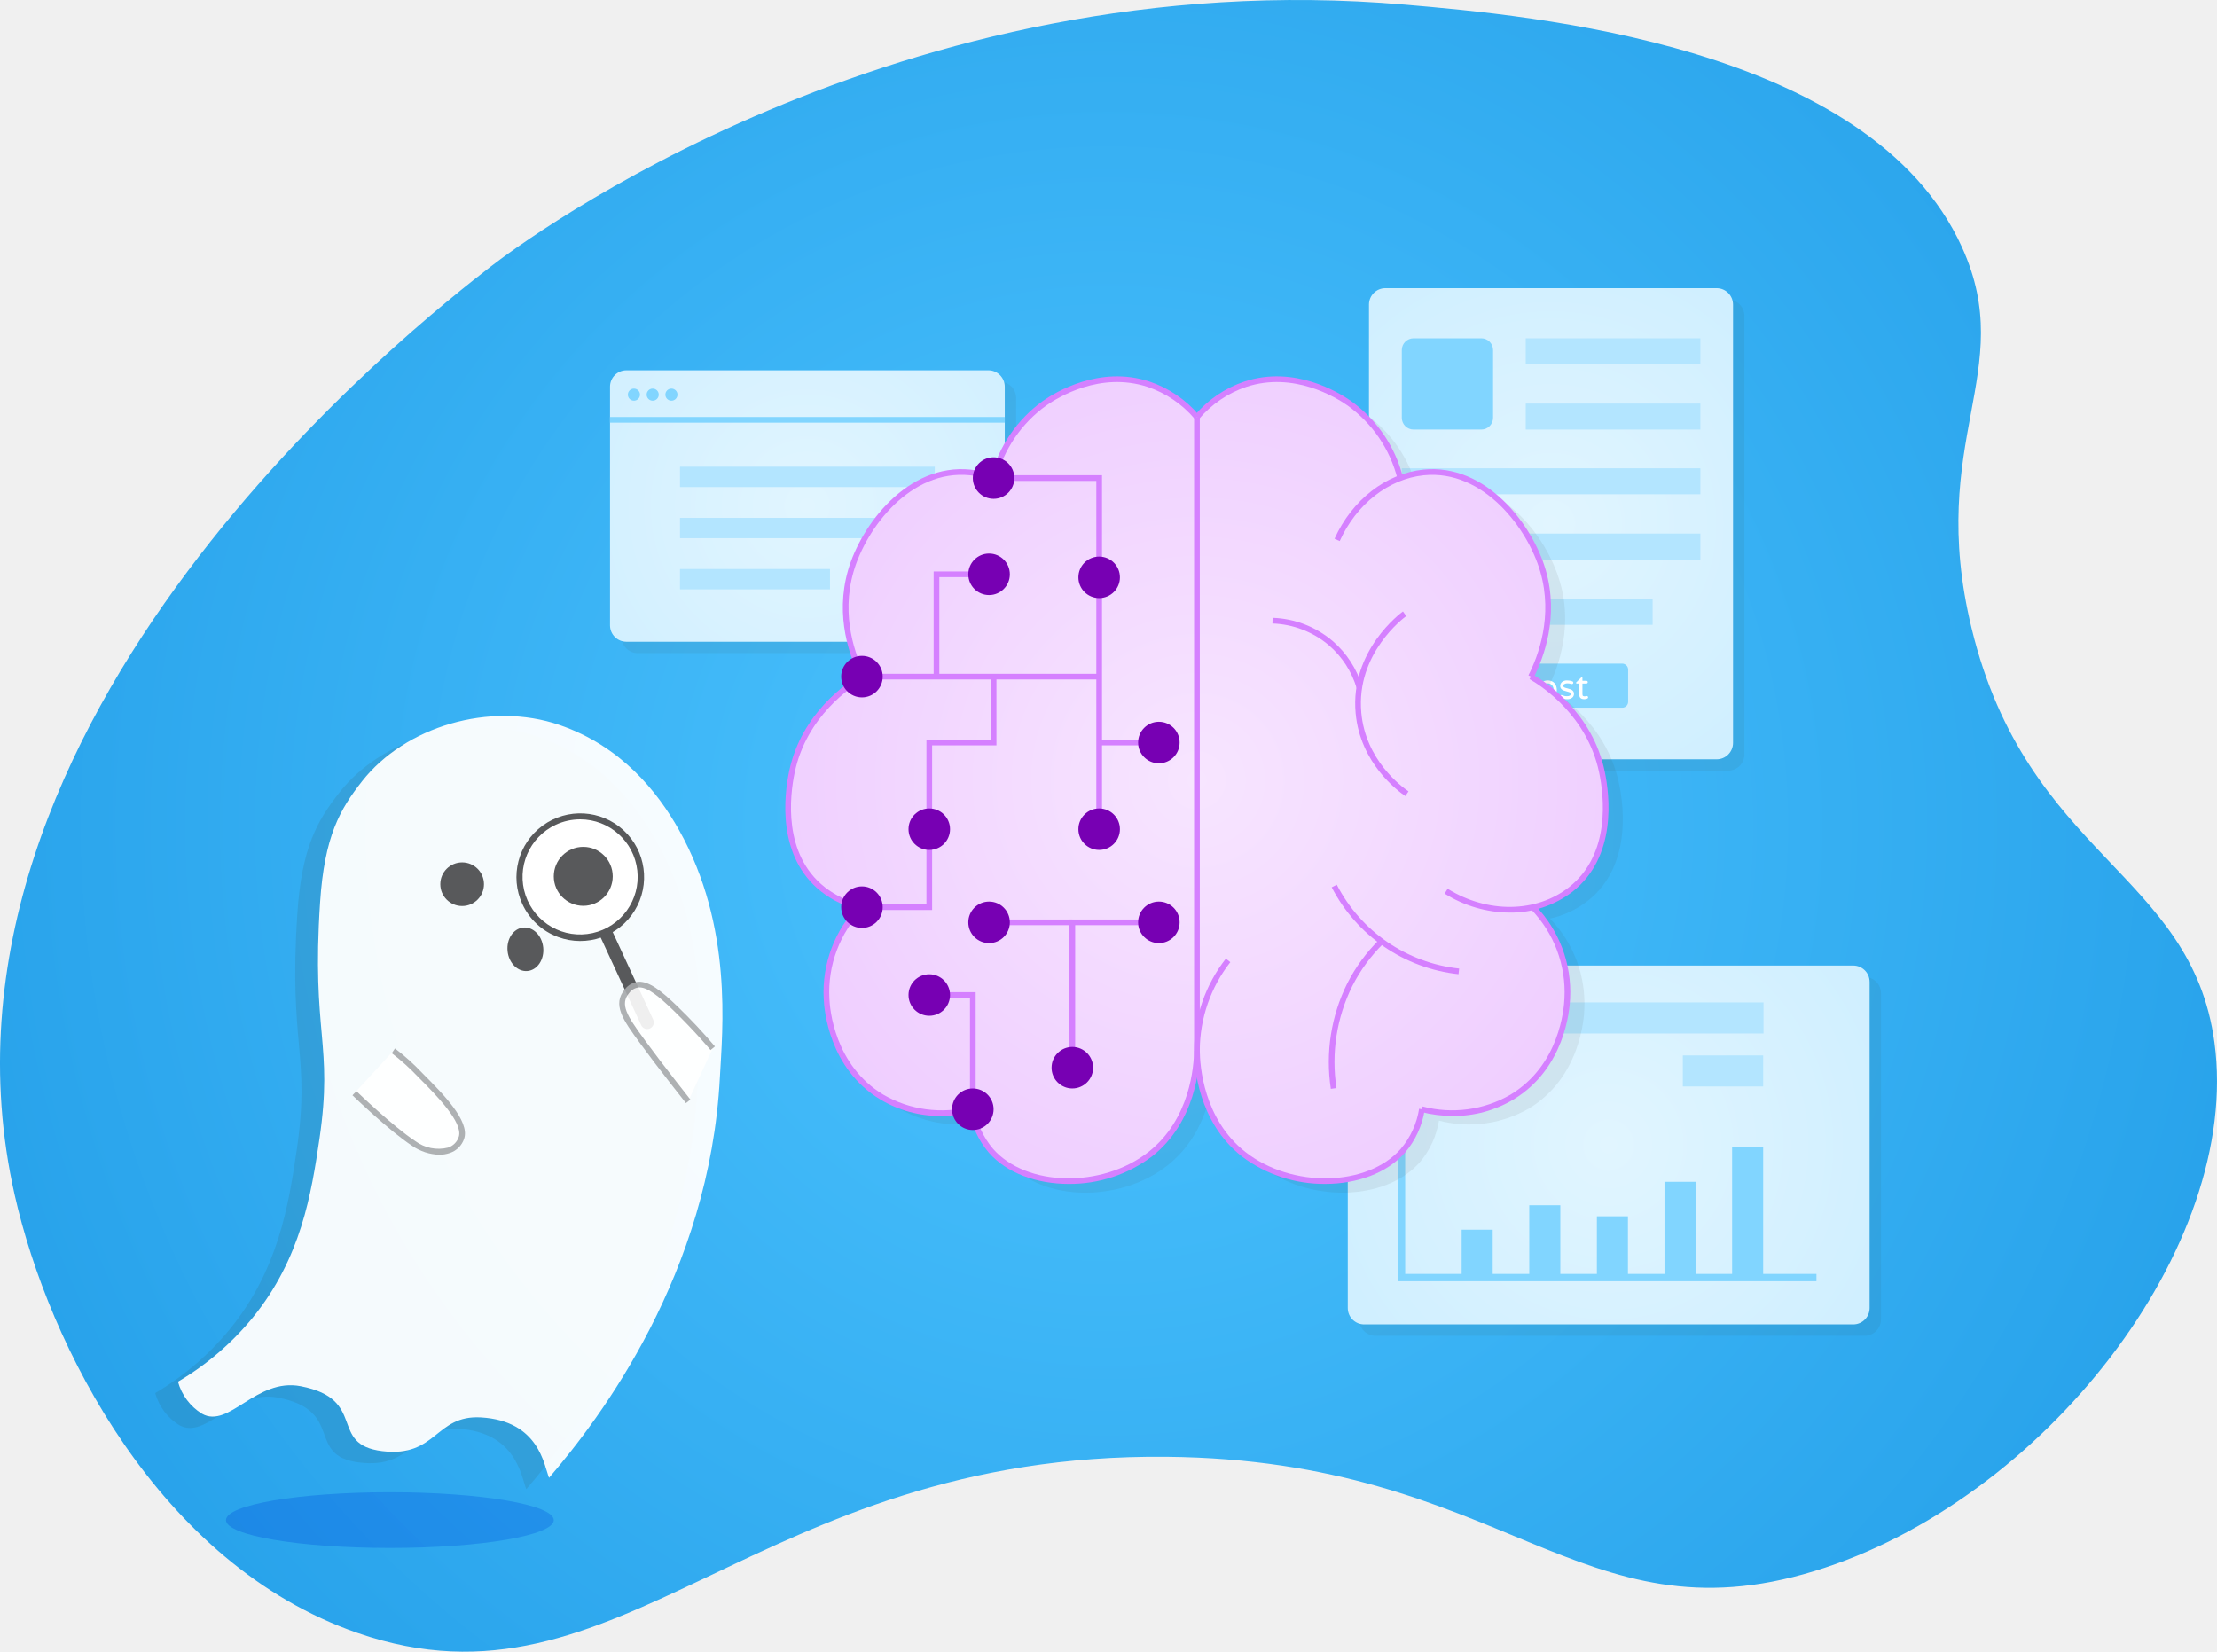
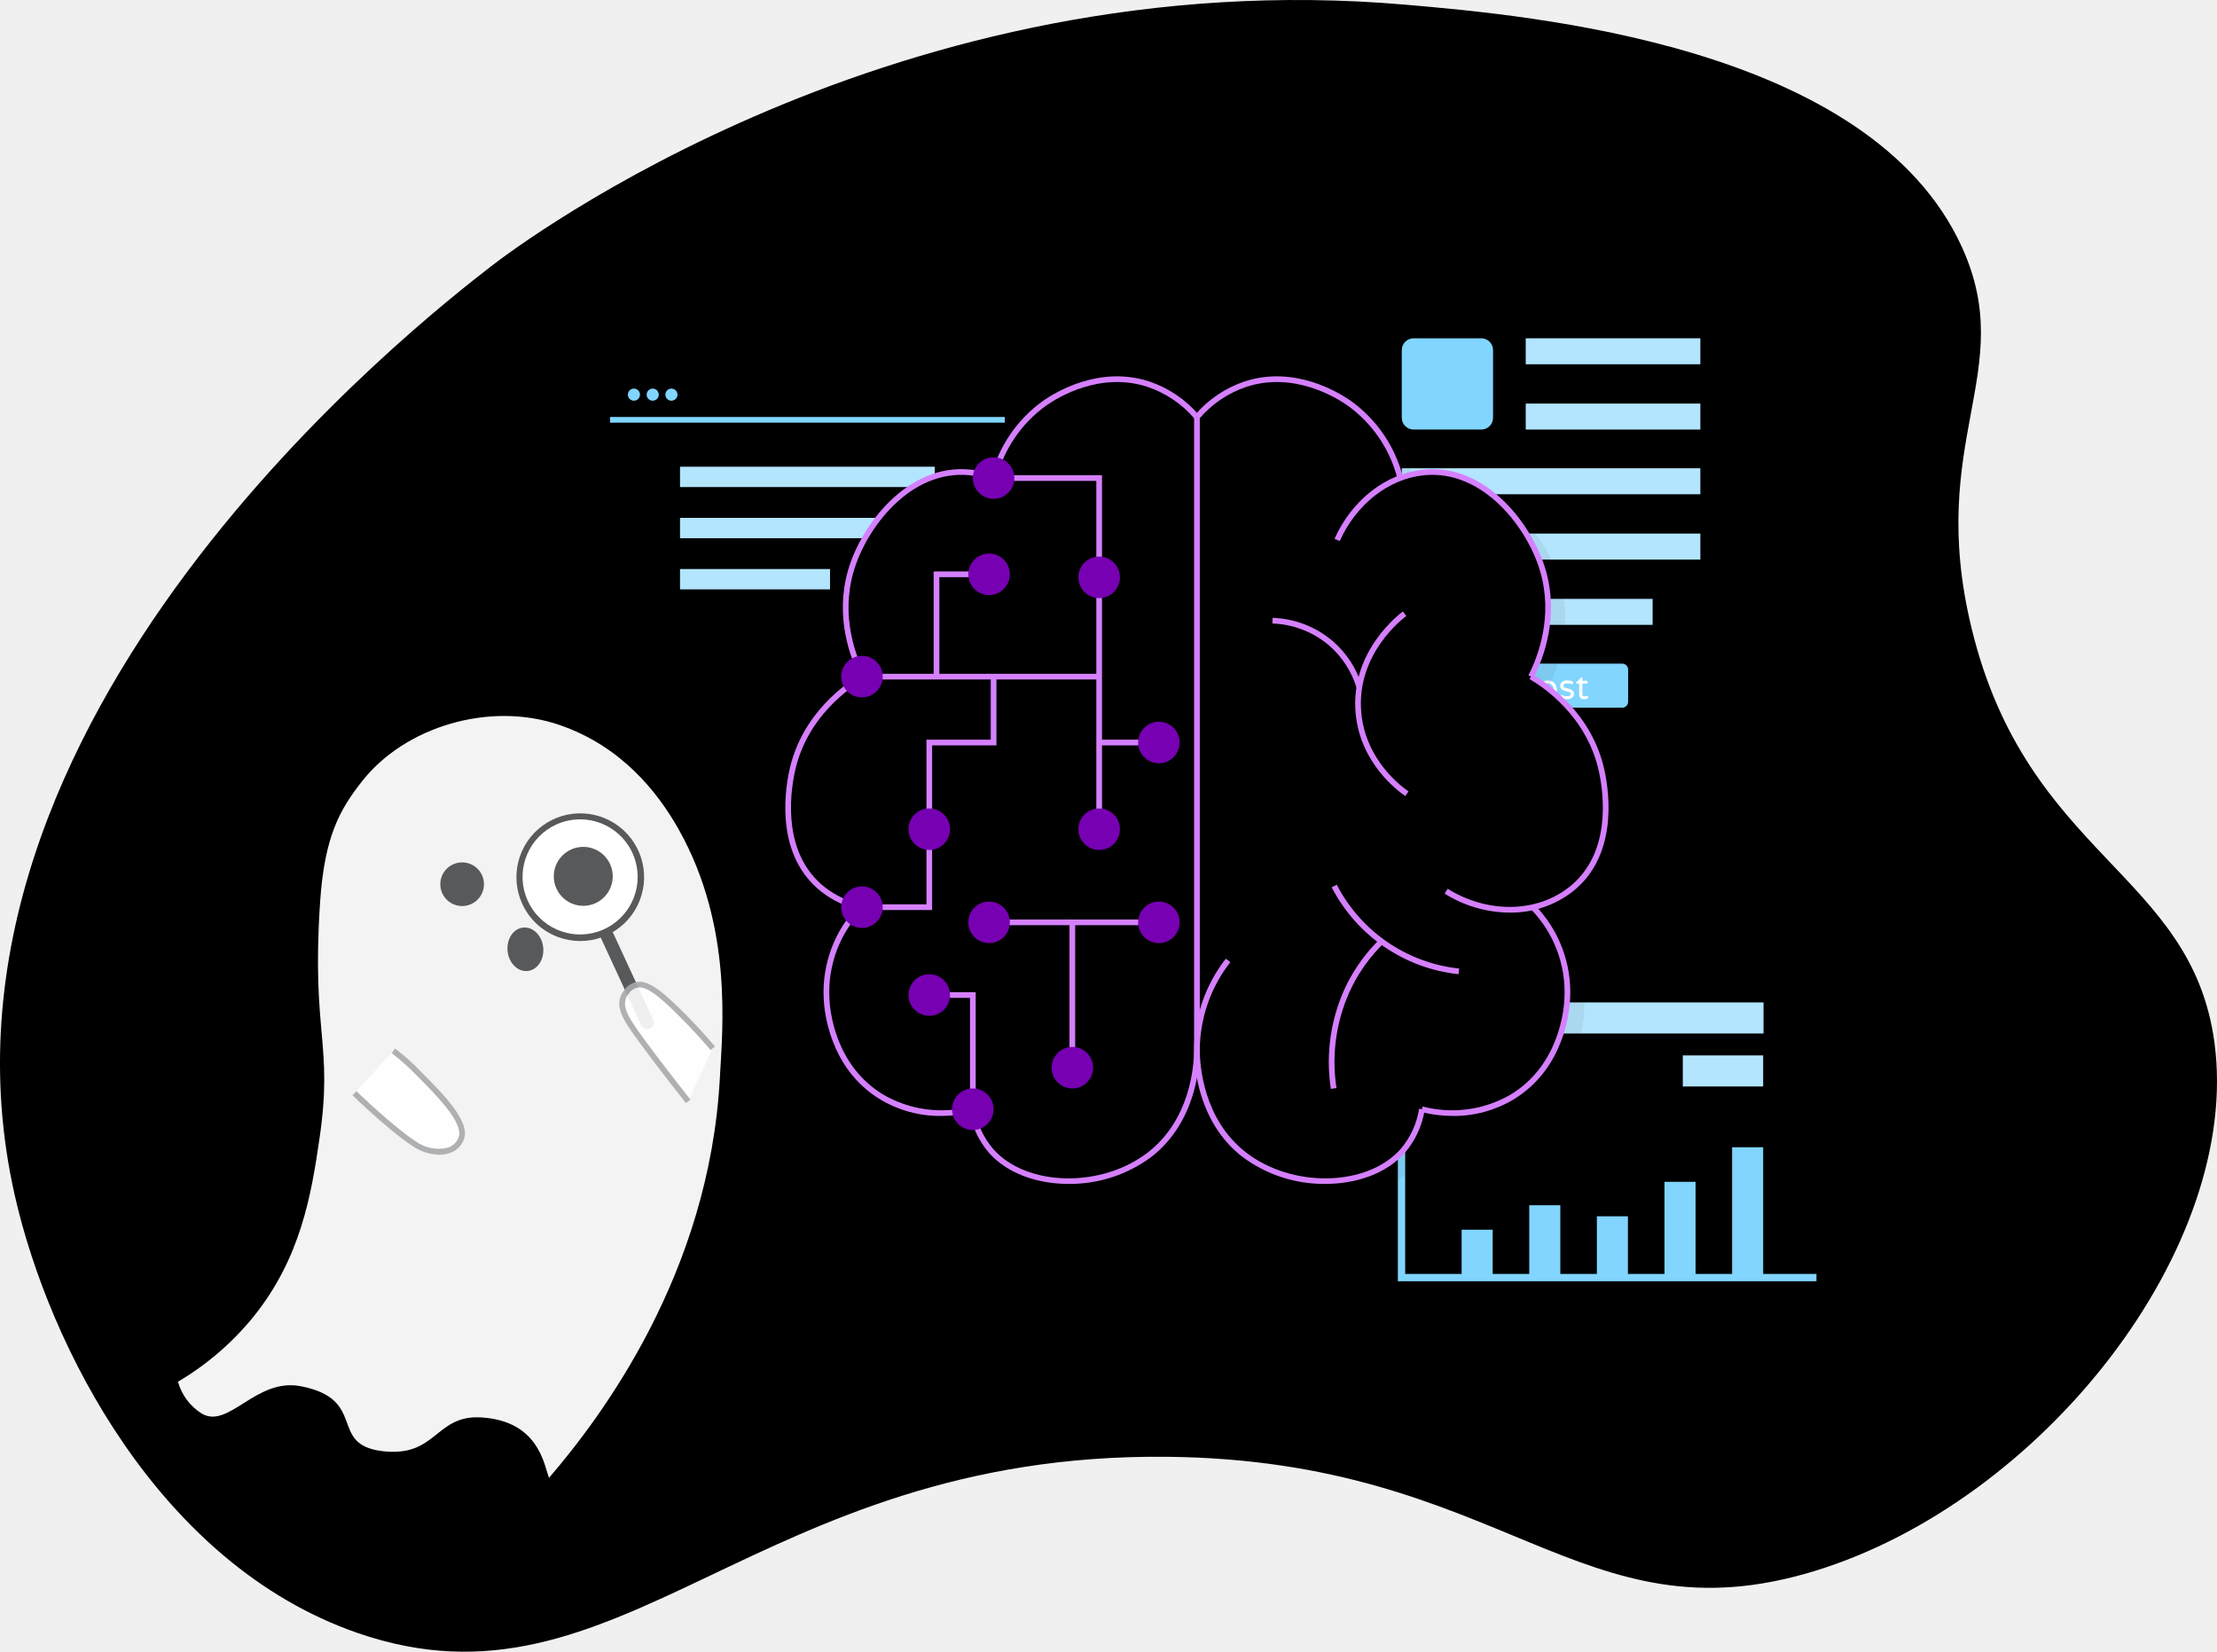
<svg xmlns="http://www.w3.org/2000/svg" xmlns:xlink="http://www.w3.org/1999/xlink" width="389.817" height="290.44" viewBox="0 0 389.817 290.44">
  <defs>
    <radialGradient id="a" cx="194.909" cy="145.22" r="361.437" gradientTransform="matrix(-1, 0, 0, 1, 389.8169, 0)" gradientUnits="userSpaceOnUse">
-       <stop offset="0" stop-color="#4dc4ff" />
-       <stop offset="1" stop-color="#0c89db" />
+       <stop offset="0" stopColor="#4dc4ff" />
+       <stop offset="1" stopColor="#0c89db" />
    </radialGradient>
    <radialGradient id="b" cx="115.103" cy="92.096" r="132.875" gradientTransform="translate(157.6114)" gradientUnits="userSpaceOnUse">
-       <stop offset="0" stop-color="#e1f5ff" />
-       <stop offset="1" stop-color="#b3e5ff" />
+       <stop offset="0" stopColor="#e1f5ff" />
+       <stop offset="1" stopColor="#b3e5ff" />
    </radialGradient>
    <radialGradient id="c" cx="104.959" cy="201.335" r="140.439" gradientTransform="translate(177.8992)" xlink:href="#b" />
    <radialGradient id="d" cx="141.965" cy="88.98" r="125.808" gradientTransform="matrix(1, 0, 0, 1, 0, 0)" xlink:href="#b" />
    <radialGradient id="e" cx="176.849" cy="137.197" r="171.422" gradientTransform="translate(33.6021)" gradientUnits="userSpaceOnUse">
-       <stop offset="0" stop-color="#f7e5ff" />
-       <stop offset="1" stop-color="#e6b3ff" />
+       <stop offset="0" stopColor="#f7e5ff" />
+       <stop offset="1" stopColor="#e6b3ff" />
    </radialGradient>
  </defs>
  <g style="isolation:isolate">
    <path d="M205.183,256.165c59.339.597,72.466,32.753,113.86,20.093,40.157-12.281,75.161-57.028,70.325-92.93-4.032-29.936-32.924-32.646-42.697-72.837-8.062-33.152,8.246-45.086-1.675-66.977C328.854,7.895,269.012,2.717,247.043.817,157.659-6.918,91.619,42.737,86.3,46.863,74.437,56.065-16.319,126.464,2.579,210.118c5.991,26.519,25.388,64.935,60.279,77.023C109.173,303.187,132.546,255.435,205.183,256.165Z" fill="url(#a)" />
    <path d="M92.538,261.861c9.077-10.559,28.234-35.902,30.04-70.407.433-8.269,2.368-26.464-7.187-43.506-3.843-6.854-10.237-14.748-20.976-18.453-12.314-4.248-27.236.314-34.734,9.857-3.89,4.95-6.625,9.624-7.402,21.338-1.535,23.149,2.362,24.775-.108,41.559-1.423,9.675-3.232,21.001-11.735,31.448a49.501,49.501,0,0,1-13.143,11.265,9.643,9.643,0,0,0,4.225,5.633c4.748,2.705,9.505-6.366,17.367-4.84,11.845,2.298,4.758,10.246,14.316,11.412,9.622,1.173,9.27-6.395,17.367-5.926C90.794,251.834,91.659,259.663,92.538,261.861Z" fill="#58595b" opacity="0.15" style="mix-blend-mode:darken" />
    <path d="M96.538,259.861c9.077-10.559,28.234-35.902,30.04-70.407.433-8.269,2.368-26.464-7.187-43.506-3.843-6.854-10.237-14.748-20.976-18.453-12.314-4.248-27.236.314-34.734,9.857-3.89,4.95-6.625,9.624-7.402,21.338-1.535,23.149,2.362,24.775-.108,41.559-1.423,9.675-3.232,21.001-11.735,31.448a49.501,49.501,0,0,1-13.143,11.265,9.643,9.643,0,0,0,4.225,5.633c4.748,2.705,9.505-6.366,17.367-4.84,11.845,2.298,4.758,10.246,14.316,11.412,9.622,1.173,9.27-6.395,17.367-5.926C94.794,249.834,95.659,257.663,96.538,259.861Z" fill="#fff" opacity="0.95" />
    <path d="M113.8,180.947a1.161,1.161,0,0,0,1.053-1.649l-7.306-15.804a1.161,1.161,0,0,0-2.107.975l7.306,15.804A1.162,1.162,0,0,0,113.8,180.947Z" fill="#58595b" />
    <circle cx="102.005" cy="154.273" r="10.691" transform="translate(-38.2401 33.7056) rotate(-15.8421)" fill="#fff" />
    <path d="M98.143,164.776a11.118,11.118,0,0,1-6.296-5.807h0a11.225,11.225,0,1,1,6.296,5.807Zm-.414-19.754a10.121,10.121,0,1,0,4.269-.946A10.204,10.204,0,0,0,97.729,145.022Zm-5.438,13.737h0Z" fill="#58595b" />
    <circle cx="81.258" cy="155.482" r="3.839" fill="#58595b" />
    <circle cx="102.555" cy="154.099" r="5.183" fill="#58595b" />
    <ellipse cx="92.381" cy="166.924" rx="3.15" ry="3.839" transform="translate(-16.5468 10.2951) rotate(-5.8552)" fill="#58595b" />
    <g opacity="0.9">
      <path d="M62.322,192.236s6.338,6.14,10.429,8.835c3.579,2.357,7.5,1.808,8.4-1.041s-4.041-7.756-7.249-10.984A38.821,38.821,0,0,0,69.17,184.78" fill="#fff" />
      <path d="M77.23,203.05a5.59,5.59,0,0,0,1.872-.307,3.957,3.957,0,0,0,2.525-2.564c.976-3.092-3.759-7.854-7.216-11.331l-.155-.155a38.876,38.876,0,0,0-4.805-4.325l-.564.826a39.078,39.078,0,0,1,4.659,4.204l.154.155c2.904,2.922,7.766,7.811,6.973,10.325a2.943,2.943,0,0,1-1.907,1.923,6.84,6.84,0,0,1-5.74-1.149c-4.007-2.639-10.293-8.715-10.356-8.776l-.695.719c.26.252,6.417,6.203,10.501,8.894A8.829,8.829,0,0,0,77.23,203.05Z" fill="#a6a8ab" />
    </g>
    <g opacity="0.9">
      <path d="M125.323,184.329a94.643,94.643,0,0,0-6.543-6.991c-3.891-3.759-6.393-5.545-8.519-3.063s-.038,5.134,2.886,9.152,7.857,10.237,7.857,10.237" fill="#fff" />
      <path d="M120.612,193.973l.783-.621c-.049-.062-4.96-6.258-7.844-10.221l-.324-.445c-2.954-4.051-4.299-6.087-2.586-8.087a2.392,2.392,0,0,1,1.698-.97c.032-.001.064-.002.098-.002,1.482,0,3.4,1.562,5.995,4.069,3.748,3.621,6.478,6.917,6.505,6.95l.771-.637a95.968,95.968,0,0,0-6.581-7.032c-2.917-2.818-4.977-4.411-6.835-4.348a3.331,3.331,0,0,0-2.411,1.318c-2.303,2.69-.273,5.473,2.537,9.326l.324.444C115.64,187.7,120.562,193.911,120.612,193.973Z" fill="#a6a8ab" />
    </g>
    <path d="M245.593,52.674h58.243a2.886,2.886,0,0,1,2.886,2.886v77.071a2.886,2.886,0,0,1-2.886,2.886H245.593a2.886,2.886,0,0,1-2.886-2.886V55.56a2.886,2.886,0,0,1,2.886-2.886Z" fill="#58595b" opacity="0.1" style="mix-blend-mode:darken" />
    <path d="M243.593,50.674h58.243a2.886,2.886,0,0,1,2.886,2.886v77.071a2.886,2.886,0,0,1-2.886,2.886H243.593a2.886,2.886,0,0,1-2.886-2.886V53.56a2.886,2.886,0,0,1,2.886-2.886Z" fill="url(#b)" />
    <rect x="246.478" y="59.486" width="16.049" height="16.049" rx="2.075" fill="#81d5ff" />
    <rect x="268.271" y="59.486" width="30.704" height="4.567" fill="#b3e5ff" />
    <rect x="268.271" y="70.968" width="30.704" height="4.567" fill="#b3e5ff" />
    <rect x="246.478" y="82.343" width="52.497" height="4.567" fill="#b3e5ff" />
    <rect x="246.478" y="93.825" width="52.497" height="4.567" fill="#b3e5ff" />
    <rect x="259.178" y="116.695" width="27.097" height="7.75" rx="1.043" fill="#81d5ff" />
    <rect x="246.478" y="105.307" width="44.103" height="4.567" fill="#b3e5ff" />
    <path d="M266.838,122.833a.271.271,0,0,1-.081-.199v-3.81a.284.284,0,0,1,.081-.202.266.266,0,0,1,.199-.084h1.419a2.043,2.043,0,0,1,.965.199,1.229,1.229,0,0,1,.535.511,1.474,1.474,0,0,1,0,1.344,1.229,1.229,0,0,1-.535.511,2.043,2.043,0,0,1-.965.199h-1.133v1.332a.266.266,0,0,1-.084.199.281.281,0,0,1-.202.081A.271.271,0,0,1,266.838,122.833Zm1.562-2.066a1.293,1.293,0,0,0,.893-.243.833.833,0,0,0,0-1.207,1.293,1.293,0,0,0-.893-.243h-1.077v1.693Z" fill="#fff" />
    <path d="M271.301,122.74a1.397,1.397,0,0,1-.557-.582,1.99,1.99,0,0,1,0-1.724,1.398,1.398,0,0,1,.557-.582,1.811,1.811,0,0,1,1.674,0,1.413,1.413,0,0,1,.561.582,1.964,1.964,0,0,1,0,1.724,1.412,1.412,0,0,1-.561.582,1.81,1.81,0,0,1-1.674,0Zm1.329-.43a.948.948,0,0,0,.386-.373,1.246,1.246,0,0,0,.152-.647,1.233,1.233,0,0,0-.152-.641.928.928,0,0,0-.386-.37,1.107,1.107,0,0,0-.983,0,.905.905,0,0,0-.383.37,1.252,1.252,0,0,0-.149.641,1.266,1.266,0,0,0,.149.647.924.924,0,0,0,.383.373,1.075,1.075,0,0,0,.983,0Z" fill="#fff" />
    <path d="M274.418,122.665a.238.238,0,0,1-.105-.206.248.248,0,0,1,.068-.174.226.226,0,0,1,.174-.075.272.272,0,0,1,.112.025,2.557,2.557,0,0,0,.399.137,1.851,1.851,0,0,0,.448.05q.69,0,.69-.441a.235.235,0,0,0-.158-.218,3.207,3.207,0,0,0-.519-.168,4.897,4.897,0,0,1-.607-.181,1.072,1.072,0,0,1-.41-.283.721.721,0,0,1-.172-.501.899.899,0,0,1,.314-.71,1.33,1.33,0,0,1,.899-.273,2.6,2.6,0,0,1,.902.155.232.232,0,0,1,.134.094.246.246,0,0,1-.025.317.236.236,0,0,1-.178.074.329.329,0,0,1-.081-.013,2.395,2.395,0,0,0-.709-.111.972.972,0,0,0-.526.121.361.361,0,0,0-.19.314.287.287,0,0,0,.174.274,2.448,2.448,0,0,0,.542.168,5.371,5.371,0,0,1,.597.184.991.991,0,0,1,.396.283.767.767,0,0,1,.165.517.823.823,0,0,1-.315.66,1.35,1.35,0,0,1-.887.261A2.316,2.316,0,0,1,274.418,122.665Z" fill="#fff" />
    <path d="M277.674,122.123v-1.929h-.442a.118.118,0,0,1-.118-.119.131.131,0,0,1,.056-.105l.847-.828a.156.156,0,0,1,.106-.056.114.114,0,0,1,.084.037.129.129,0,0,1,.034.088v.497h.703a.244.244,0,0,1,.174.414.231.231,0,0,1-.174.072h-.703v1.879c0,.162.038.265.115.309a.583.583,0,0,0,.289.066.847.847,0,0,0,.249-.038l.053-.012a.293.293,0,0,1,.071-.007.223.223,0,0,1,.156.065.215.215,0,0,1,.068.159.236.236,0,0,1-.143.218,1.226,1.226,0,0,1-.517.111Q277.674,122.945,277.674,122.123Z" fill="#fff" />
    <rect x="238.979" y="171.782" width="91.758" height="63.105" rx="2.886" fill="#58595b" opacity="0.1" style="mix-blend-mode:darken" />
    <rect x="236.979" y="169.782" width="91.758" height="63.105" rx="2.886" fill="url(#c)" />
    <polygon points="319.388 225.297 245.788 225.297 245.788 194.048 247.074 194.048 247.074 224.012 319.388 224.012 319.388 225.297" fill="#81d5ff" />
    <rect x="255.637" y="176.27" width="54.444" height="5.461" fill="#b3e5ff" />
    <rect x="295.89" y="185.588" width="14.129" height="5.461" fill="#b3e5ff" />
    <rect x="255.521" y="217.714" width="8.421" height="5.461" transform="translate(39.287 480.1763) rotate(-90)" fill="#81d5ff" />
    <rect x="265.26" y="215.564" width="12.722" height="5.461" transform="translate(53.327 489.9149) rotate(-90)" fill="#81d5ff" />
    <rect x="278.12" y="216.535" width="10.78" height="5.461" transform="translate(64.245 502.7755) rotate(-90)" fill="#81d5ff" />
    <rect x="286.979" y="213.504" width="16.841" height="5.461" transform="translate(79.1652 511.6338) rotate(-90)" fill="#81d5ff" />
    <rect x="295.828" y="210.464" width="22.921" height="5.461" transform="translate(94.0945 520.4832) rotate(-90)" fill="#81d5ff" />
    <ellipse cx="68.554" cy="267.299" rx="28.818" ry="4.9" fill="#58595b" style="mix-blend-mode:overlay" />
    <rect x="109.261" y="67.113" width="69.408" height="47.734" rx="2.886" fill="#58595b" opacity="0.1" style="mix-blend-mode:darken" />
    <rect x="107.261" y="65.113" width="69.408" height="47.734" rx="2.886" fill="url(#d)" />
    <circle cx="111.464" cy="69.396" r="1.065" fill="#81d5ff" />
    <circle cx="114.765" cy="69.396" r="1.065" fill="#81d5ff" />
    <circle cx="118.058" cy="69.396" r="1.065" fill="#81d5ff" />
    <rect x="107.26" y="73.322" width="69.408" height="1" fill="#81d5ff" />
    <rect x="119.567" y="82.068" width="44.795" height="3.578" fill="#b3e5ff" />
    <rect x="119.567" y="91.063" width="44.795" height="3.578" fill="#b3e5ff" />
    <rect x="119.567" y="100.059" width="26.376" height="3.578" fill="#b3e5ff" />
    <path d="M213.451,75.336a19.303,19.303,0,0,1,8.52-5.781c8.865-2.908,16.615,2.195,18.257,3.347a23.381,23.381,0,0,1,8.969,13.16l-.004-.01a16.257,16.257,0,0,1,4.119-.979c10.357-1.052,18.556,8.852,20.996,17.344,2.523,8.782-1.015,16.377-2.13,18.561,1.524.88,10.24,6.103,12.476,16.736.43,2.043,2.956,14.062-5.477,20.692a16.574,16.574,0,0,1-6.656,3.116l-.001-.003a21.414,21.414,0,0,1,6.048,16.057c-.053,1.338-.653,11.872-9.737,17.344a21.106,21.106,0,0,1-15.823,2.13,14.894,14.894,0,0,1-3.347,7.303c-6.152,7-19.707,7.11-27.994.609-7.832-6.144-8.201-16.029-8.216-18.257-.015,2.228-.383,12.113-8.216,18.257-8.287,6.502-21.842,6.392-27.994-.609a14.894,14.894,0,0,1-3.347-7.303,21.106,21.106,0,0,1-15.823-2.13c-9.084-5.472-9.684-16.006-9.737-17.344a21.414,21.414,0,0,1,6.048-16.057l-.001.003a16.574,16.574,0,0,1-6.656-3.116c-8.434-6.629-5.907-18.648-5.477-20.692,2.236-10.633,10.951-15.856,12.476-16.736-1.115-2.185-4.653-9.78-2.13-18.561,2.44-8.492,10.639-18.396,20.996-17.344a16.257,16.257,0,0,1,4.119.979l-.004.01a23.381,23.381,0,0,1,8.969-13.16c1.642-1.152,9.392-6.255,18.257-3.347A19.304,19.304,0,0,1,213.451,75.336Z" fill="#58595b" opacity="0.1" style="mix-blend-mode:darken" />
    <path d="M210.451,73.336a19.303,19.303,0,0,1,8.52-5.781c8.865-2.908,16.615,2.195,18.257,3.347a23.381,23.381,0,0,1,8.969,13.16l-.004-.01a16.257,16.257,0,0,1,4.119-.979c10.357-1.052,18.556,8.852,20.996,17.344,2.523,8.782-1.015,16.377-2.13,18.561,1.524.88,10.24,6.103,12.476,16.736.43,2.043,2.956,14.062-5.477,20.692a16.574,16.574,0,0,1-6.656,3.116l-.001-.003a21.414,21.414,0,0,1,6.048,16.057c-.053,1.338-.653,11.872-9.737,17.344a21.106,21.106,0,0,1-15.823,2.13,14.894,14.894,0,0,1-3.347,7.303c-6.152,7-19.707,7.11-27.994.609-7.832-6.144-8.201-16.029-8.216-18.257-.015,2.228-.383,12.113-8.216,18.257-8.287,6.502-21.842,6.392-27.994-.609a14.894,14.894,0,0,1-3.347-7.303,21.106,21.106,0,0,1-15.823-2.13c-9.084-5.472-9.684-16.006-9.737-17.344a21.414,21.414,0,0,1,6.048-16.057l-.001.003a16.574,16.574,0,0,1-6.656-3.116c-8.434-6.629-5.907-18.648-5.477-20.692,2.236-10.633,10.951-15.856,12.476-16.736-1.115-2.185-4.653-9.78-2.13-18.561,2.44-8.492,10.639-18.396,20.996-17.344a16.257,16.257,0,0,1,4.119.979l-.004.01a23.381,23.381,0,0,1,8.969-13.16c1.642-1.152,9.392-6.255,18.257-3.347A19.304,19.304,0,0,1,210.451,73.336Z" fill="url(#e)" />
    <path d="M269.632,119.206l-.891-.455c1.75-3.429,4.349-10.353,2.095-18.196-2.209-7.69-10.034-18.034-20.465-16.985-6.203.63-11.877,5.066-14.809,11.575l-.912-.41c3.078-6.835,9.062-11.494,15.619-12.159,11.033-1.135,19.223,9.679,21.527,17.704C274.146,108.453,271.448,115.646,269.632,119.206Z" fill="#d580ff" />
    <path d="M255.484,196.232a22.649,22.649,0,0,1-5.594-.697l.252-.969a20.428,20.428,0,0,0,15.438-2.074c8.607-5.184,9.42-15.017,9.495-16.936a20.901,20.901,0,0,0-5.901-15.684l.707-.707a21.912,21.912,0,0,1,6.194,16.43c-.079,2.009-.933,12.305-9.98,17.754A20.39,20.39,0,0,1,255.484,196.232Z" fill="#d580ff" />
    <path d="M245.721,84.187a22.721,22.721,0,0,0-8.771-12.876c-2.078-1.459-9.506-6.009-17.814-3.281a18.747,18.747,0,0,0-8.298,5.633l-.758-.654a19.758,19.758,0,0,1,8.743-5.929c8.752-2.871,16.525,1.887,18.7,3.413a23.724,23.724,0,0,1,9.166,13.444Z" fill="#d580ff" />
    <path d="M265.442,160.474a21.765,21.765,0,0,1-11.43-3.339l.527-.85c7.019,4.354,15.592,4.241,21.336-.273,7.393-5.81,6.167-16.059,5.297-20.195-2.074-9.865-9.891-15.051-12.236-16.405l.5-.865c2.437,1.406,10.556,6.794,12.715,17.065.908,4.319,2.176,15.03-5.658,21.188A17.772,17.772,0,0,1,265.442,160.474Z" fill="#d580ff" />
    <path d="M233.006,208.183a23.987,23.987,0,0,1-14.64-4.828c-7.728-6.061-8.389-15.805-8.407-18.648a26.311,26.311,0,0,1,5.582-16.133l.789.613a25.311,25.311,0,0,0-5.371,15.514c.018,2.728.649,12.081,8.024,17.866,8.163,6.405,21.435,6.14,27.31-.545a14.274,14.274,0,0,0,3.231-7.06l.984.176a15.263,15.263,0,0,1-3.464,7.545C243.834,206.335,238.546,208.183,233.006,208.183Z" fill="#d580ff" />
    <rect x="209.959" y="73.335" width="1" height="111.369" fill="#d580ff" />
    <path d="M247.099,139.983c-1.318-.892-7.938-5.783-8.737-14.569-1.005-11.025,7.939-17.62,8.319-17.895l.586.81c-.362.262-8.863,6.53-7.909,16.995.759,8.336,7.049,12.983,8.302,13.831Z" fill="#d580ff" />
    <path d="M256.453,171.306a28.517,28.517,0,0,1-22.298-15.279l.889-.459a27.519,27.519,0,0,0,21.519,14.744Z" fill="#d580ff" />
    <path d="M238.539,120.99a15.987,15.987,0,0,0-4.874-7.514,16.175,16.175,0,0,0-9.935-3.836l.033-1a17.183,17.183,0,0,1,10.554,4.077,16.984,16.984,0,0,1,5.18,7.983Z" fill="#d580ff" />
    <path d="M234.003,191.471a31.075,31.075,0,0,1,2.889-18.556,29.786,29.786,0,0,1,5.674-7.737l.701.713a28.745,28.745,0,0,0-5.482,7.478,30.056,30.056,0,0,0-2.791,17.958Z" fill="#d580ff" />
    <path d="M151.278,119.206c-1.816-3.561-4.514-10.754-2.165-18.927,2.305-8.026,10.518-18.834,21.526-17.704a16.797,16.797,0,0,1,4.246,1.009l-.355.935a15.801,15.801,0,0,0-3.992-.95c-10.46-1.064-18.255,9.294-20.464,16.985-2.254,7.844.345,14.768,2.095,18.196Z" fill="#d580ff" />
    <path d="M165.426,196.232a20.393,20.393,0,0,1-10.613-2.883c-9.046-5.449-9.899-15.745-9.979-17.754a21.897,21.897,0,0,1,6.194-16.43l.707.707a20.887,20.887,0,0,0-5.901,15.684c.075,1.919.888,11.752,9.494,16.936a20.422,20.422,0,0,0,15.44,2.074l.25.969A22.688,22.688,0,0,1,165.426,196.232Z" fill="#d580ff" />
    <path d="M175.19,84.187l-.969-.25a23.725,23.725,0,0,1,9.166-13.444c2.174-1.526,9.947-6.28,18.7-3.414a19.751,19.751,0,0,1,8.742,5.931l-.758.652a18.753,18.753,0,0,0-8.297-5.633c-8.31-2.724-15.734,1.823-17.814,3.282A22.723,22.723,0,0,0,175.19,84.187Z" fill="#d580ff" />
    <path d="M151.272,160.01a16.99,16.99,0,0,1-6.856-3.211c-7.833-6.157-6.565-16.868-5.657-21.188,2.159-10.271,10.278-15.659,12.715-17.065l.5.865c-2.346,1.355-10.162,6.54-12.236,16.405-.87,4.137-2.096,14.386,5.296,20.195a15.98,15.98,0,0,0,6.457,3.022Z" fill="#d580ff" />
    <path d="M187.904,208.184c-5.541,0-10.828-1.848-14.039-5.501a15.245,15.245,0,0,1-3.464-7.546l.984-.174a14.264,14.264,0,0,0,3.232,7.059c5.873,6.684,19.145,6.95,27.309.545,7.374-5.784,8.006-15.138,8.024-17.866l1,.006c-.019,2.843-.68,12.587-8.406,18.648A23.99,23.99,0,0,1,187.904,208.184Z" fill="#d580ff" />
    <rect x="151.559" y="118.479" width="41.708" height="1" fill="#d580ff" />
    <polygon points="193.767 145.807 192.767 145.807 192.767 84.562 174.705 84.562 174.705 83.562 193.767 83.562 193.767 145.807" fill="#d580ff" />
    <rect x="193.267" y="130.067" width="10.498" height="1" fill="#d580ff" />
    <polygon points="189.051 187.747 188.051 187.747 188.051 161.687 203.765 161.687 203.765 162.687 189.051 162.687 189.051 187.747" fill="#d580ff" />
    <rect x="173.911" y="161.687" width="14.64" height="1" fill="#d580ff" />
    <polygon points="163.897 145.807 162.897 145.807 162.897 130.067 174.205 130.067 174.205 118.979 175.205 118.979 175.205 131.067 163.897 131.067 163.897 145.807" fill="#d580ff" />
    <polygon points="163.897 160.019 151.559 160.019 151.559 159.019 162.897 159.019 162.897 145.807 163.897 145.807 163.897 160.019" fill="#d580ff" />
    <polygon points="165.164 118.979 164.164 118.979 164.164 100.488 174.708 100.488 174.708 101.488 165.164 101.488 165.164 118.979" fill="#d580ff" />
    <polygon points="171.553 195.05 170.553 195.05 170.553 175.467 163.397 175.467 163.397 174.467 171.553 174.467 171.553 195.05" fill="#d580ff" />
    <circle cx="174.705" cy="84.062" r="3.651" fill="#7700b3" />
    <circle cx="193.267" cy="101.52" r="3.651" fill="#7700b3" />
    <circle cx="173.911" cy="162.187" r="3.651" fill="#7700b3" />
    <circle cx="151.559" cy="118.979" r="3.651" fill="#7700b3" />
    <circle cx="203.765" cy="130.567" r="3.651" fill="#7700b3" />
    <circle cx="193.267" cy="145.807" r="3.651" fill="#7700b3" />
    <circle cx="203.765" cy="162.187" r="3.651" fill="#7700b3" />
    <circle cx="151.559" cy="159.519" r="3.651" fill="#7700b3" />
    <circle cx="171.053" cy="195.05" r="3.651" fill="#7700b3" />
    <circle cx="188.551" cy="187.747" r="3.651" fill="#7700b3" />
    <circle cx="163.396" cy="145.807" r="3.651" fill="#7700b3" />
    <circle cx="173.911" cy="100.987" r="3.651" fill="#7700b3" />
    <circle cx="163.396" cy="174.967" r="3.651" fill="#7700b3" />
  </g>
</svg>
